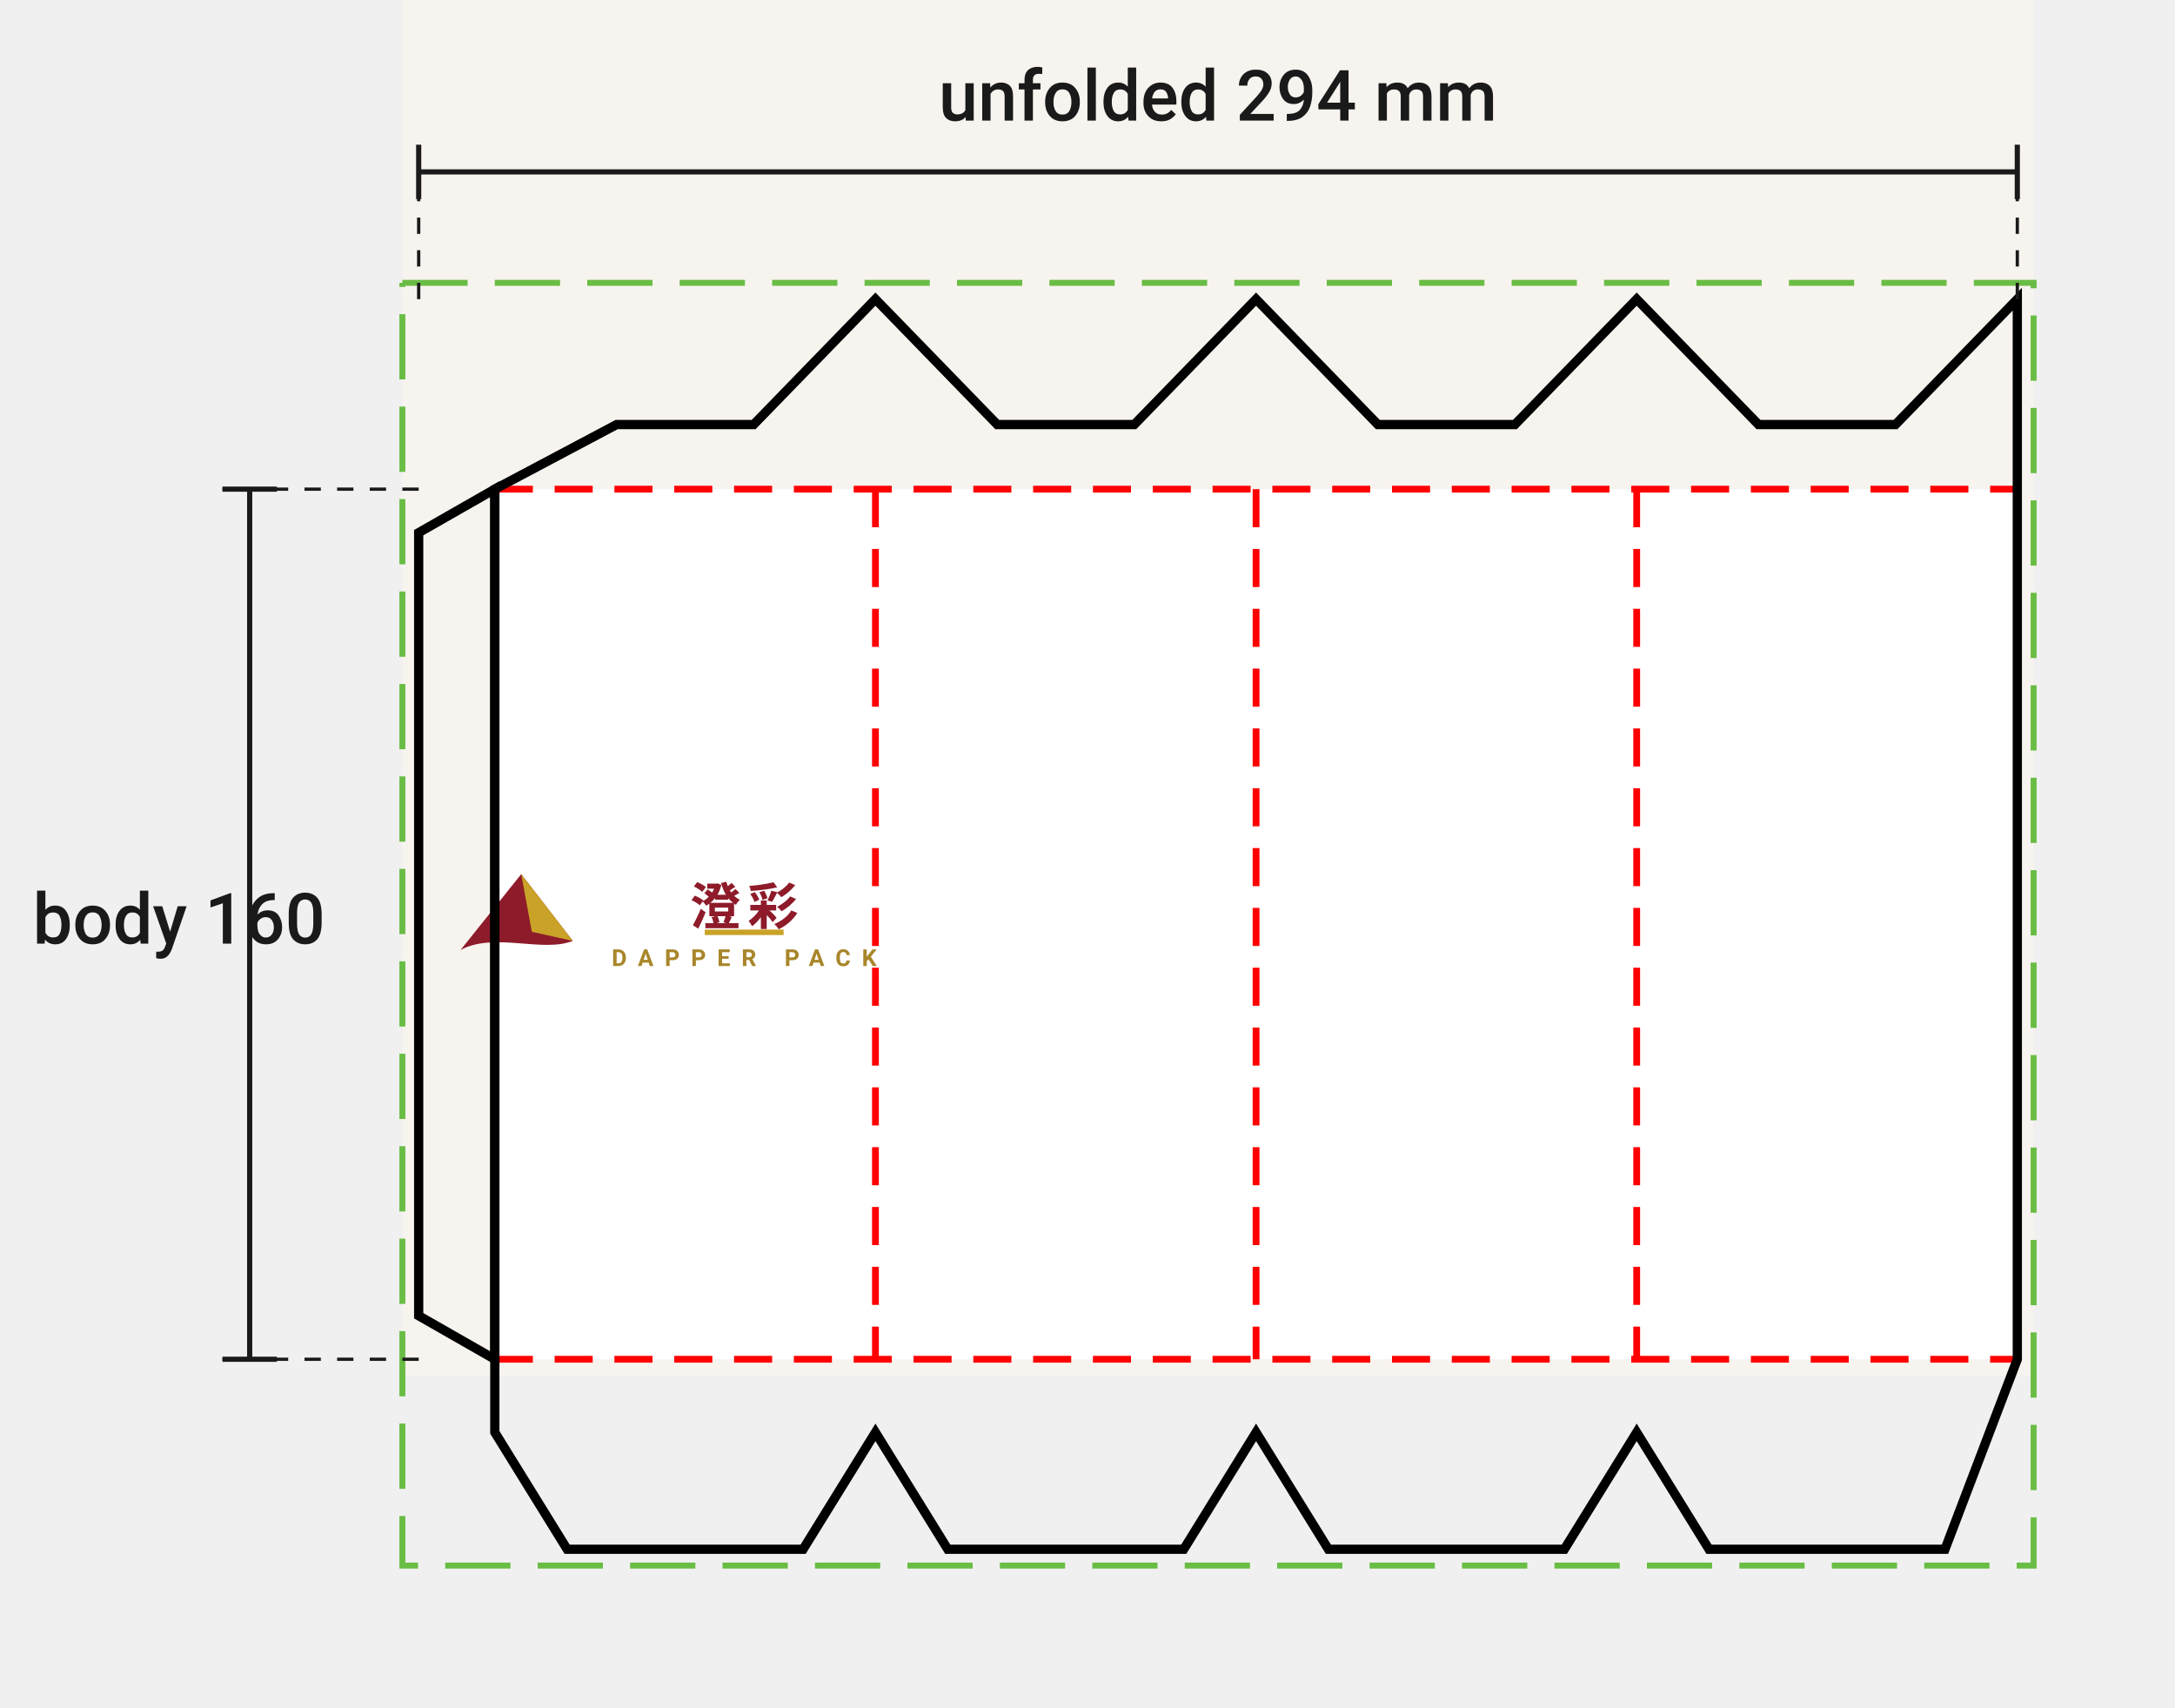
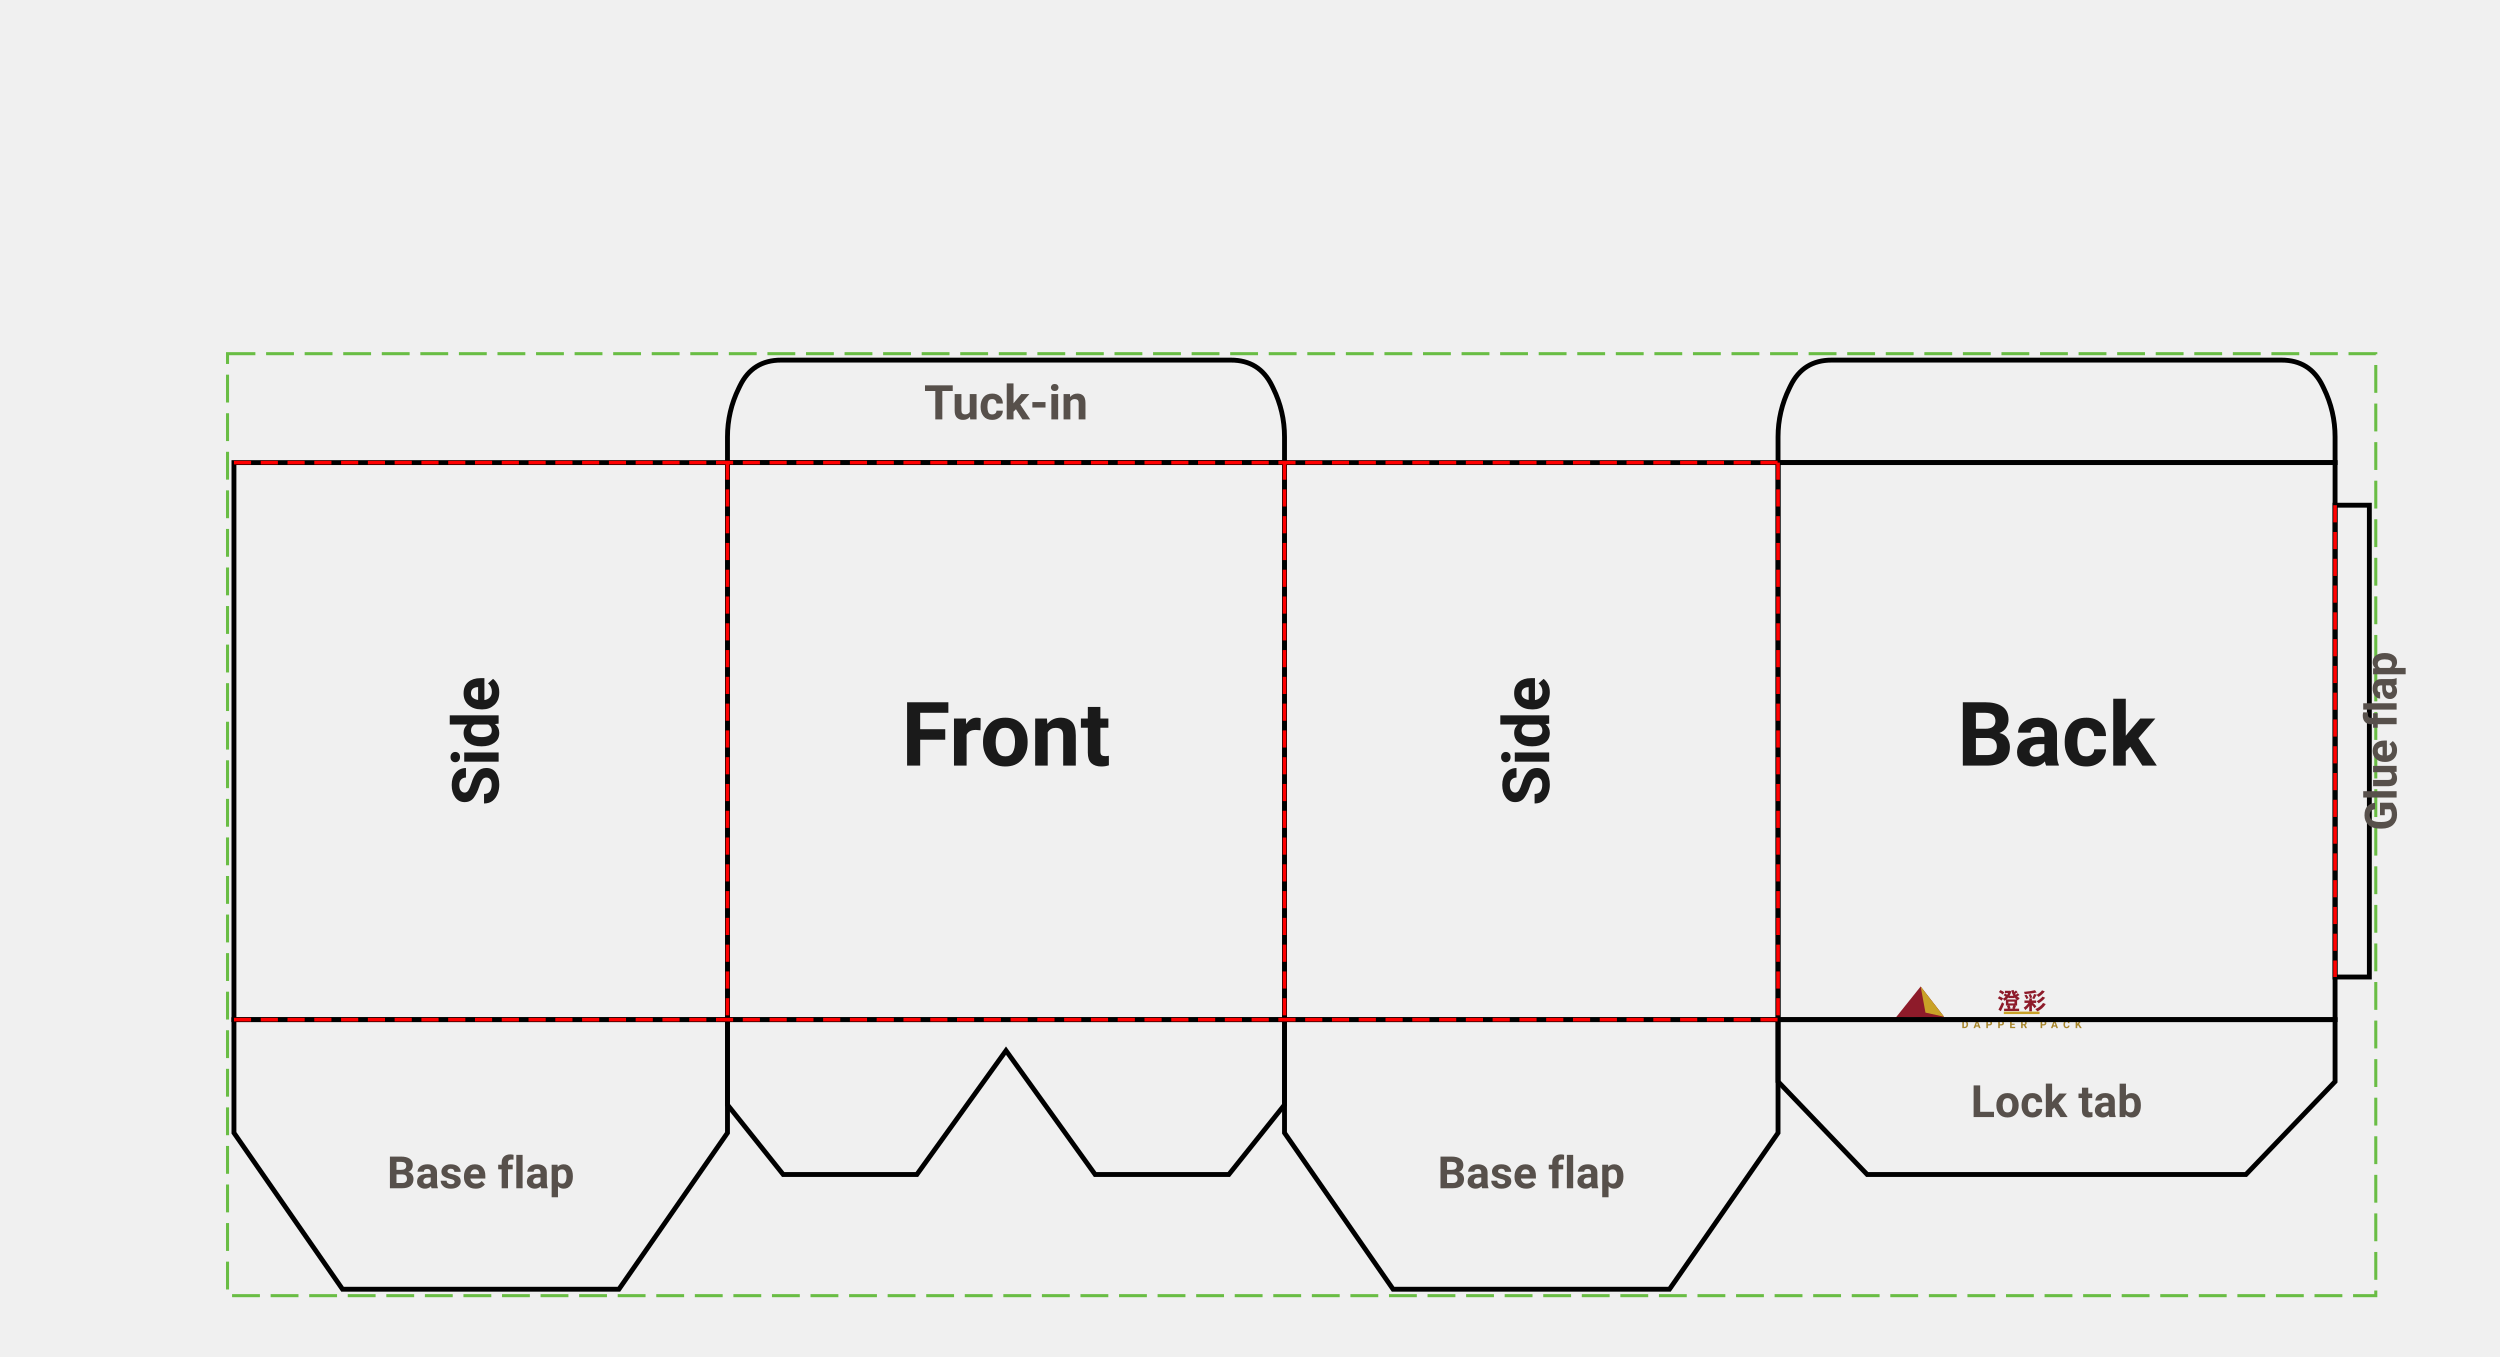
- <svg xmlns="http://www.w3.org/2000/svg" viewBox="-91.0 -45.1 400.0 313.9" width="400" height="314" role="img" aria-labelledby="tcarton-crashlock dcarton-crashlock">
-   <g>
-     <rect class="blank" x="-17.00" y="-47.80" width="300.00" height="255.60" fill="#F7F4EF" />
-     <rect x="0.00" y="44.80" width="70.00" height="160.00" fill="#FFFFFF" />
-     <rect x="70.00" y="44.80" width="70.00" height="160.00" fill="#FFFFFF" />
-     <rect x="140.00" y="44.80" width="70.00" height="160.00" fill="#FFFFFF" />
-     <rect x="210.00" y="44.80" width="70.00" height="160.00" fill="#FFFFFF" />
+ <svg xmlns="http://www.w3.org/2000/svg" viewBox="-109.2 -215.8 1166.9 632.7" width="1167" height="633" role="img" aria-labelledby="tcrash-lock dcrash-lock">
+   <g transform="translate(850.7,130.0) scale(1.15) translate(-60,-16)">
    <g class="brand__mark" transform="translate(3.74 124.80) scale(0.1395)">
      <path d="M -72 34 L 8 -66 L 76 22 C 36 38 -28 10 -72 34 Z" fill="#8E1B2A" />
      <path d="M 8 -66 L 76 22 L 22 10 Z" fill="#C9A227" />
    </g>
    <g class="wordmark">
      <text x="45.86" y="121.64" font-family="ui-sans-serif,system-ui,-apple-system,'Segoe UI',Roboto,'Helvetica Neue',Arial,sans-serif" font-size="9.3" font-weight="700" fill="#8E1B2A" letter-spacing="1.30" text-anchor="middle" dominant-baseline="middle">澄彩</text>
      <line x1="38.61" y1="126.29" x2="53.11" y2="126.29" stroke="#C9A227" stroke-width="1.00" />
      <text x="45.86" y="131.31" font-family="ui-sans-serif,system-ui,-apple-system,'Segoe UI',Roboto,'Helvetica Neue',Arial,sans-serif" font-size="4.3" font-weight="600" fill="#A8862A" letter-spacing="2.05" text-anchor="middle" dominant-baseline="middle">DAPPER PACK</text>
    </g>
-     <line x1="70.00" y1="44.80" x2="70.00" y2="204.80" stroke="#FF0000" stroke-width="1.25" stroke-dasharray="7 4" />
-     <line x1="140.00" y1="44.80" x2="140.00" y2="204.80" stroke="#FF0000" stroke-width="1.25" stroke-dasharray="7 4" />
-     <line x1="210.00" y1="44.80" x2="210.00" y2="204.80" stroke="#FF0000" stroke-width="1.25" stroke-dasharray="7 4" />
-     <line x1="0.00" y1="44.80" x2="280.00" y2="44.80" stroke="#FF0000" stroke-width="1.25" stroke-dasharray="7 4" />
-     <line x1="0.00" y1="204.80" x2="280.00" y2="204.80" stroke="#FF0000" stroke-width="1.25" stroke-dasharray="7 4" />
-     <line x1="0.00" y1="44.80" x2="0.00" y2="204.80" stroke="#FF0000" stroke-width="1.25" stroke-dasharray="7 4" />
-     <path d="M0.00,44.80 L22.40,32.92 L47.60,32.92 L70.00,9.86 L70.00,9.86 L92.40,32.92 L117.60,32.92 L140.00,9.86 L140.00,9.86 L162.40,32.92 L187.60,32.92 L210.00,9.86 L210.00,9.86 L232.40,32.92 L257.60,32.92 L280.00,9.86 L280.00,44.80 L280.00,204.80 L266.70,239.74 L223.30,239.74 L210.00,218.24 L210.00,218.24 L196.70,239.74 L153.30,239.74 L140.00,218.24 L140.00,218.24 L126.70,239.74 L83.30,239.74 L70.00,218.24 L70.00,218.24 L56.70,239.74 L13.30,239.74 L0.00,218.24 L0.00,204.80 Z" fill="none" stroke="#000000" stroke-width="1.7" stroke-linejoin="miter" />
-     <path d="M0.00,44.80 L-14.00,52.80 L-14.00,196.80 L0.00,204.80 Z" fill="none" stroke="#000000" stroke-width="1.7" stroke-linejoin="miter" />
-     <path d="M-17.00,6.86 L283.00,6.86 L283.00,242.74 L-17.00,242.74 L-17.00,6.86" fill="none" stroke="#69BD44" stroke-width="1.1" stroke-dasharray="12 5" />
-     <line x1="-14.00" y1="-13.54" x2="280.00" y2="-13.54" stroke="#1A1A1A" stroke-width="0.95" />
-     <line x1="-14.00" y1="9.86" x2="-14.00" y2="-18.54" stroke="#1A1A1A" stroke-width="0.6" stroke-dasharray="3 3" />
-     <line x1="-14.00" y1="-18.54" x2="-14.00" y2="-8.54" stroke="#1A1A1A" stroke-width="0.95" />
-     <line x1="280.00" y1="9.86" x2="280.00" y2="-18.54" stroke="#1A1A1A" stroke-width="0.6" stroke-dasharray="3 3" />
-     <line x1="280.00" y1="-18.54" x2="280.00" y2="-8.54" stroke="#1A1A1A" stroke-width="0.95" />
-     <text x="133.00" y="-26.54" font-family="ui-sans-serif,system-ui,-apple-system,'Segoe UI',Roboto,'Helvetica Neue',Arial,sans-serif" font-size="13" font-weight="500" fill="#1A1A1A" text-anchor="middle" dominant-baseline="middle">unfolded 294 mm</text>
-     <line x1="-45.08" y1="44.80" x2="-45.08" y2="204.80" stroke="#1A1A1A" stroke-width="0.95" />
-     <line x1="-14.00" y1="44.80" x2="-50.08" y2="44.80" stroke="#1A1A1A" stroke-width="0.6" stroke-dasharray="3 3" />
-     <line x1="-50.08" y1="44.80" x2="-40.08" y2="44.80" stroke="#1A1A1A" stroke-width="0.95" />
-     <line x1="-14.00" y1="204.80" x2="-50.08" y2="204.80" stroke="#1A1A1A" stroke-width="0.6" stroke-dasharray="3 3" />
-     <line x1="-50.08" y1="204.80" x2="-40.08" y2="204.80" stroke="#1A1A1A" stroke-width="0.95" />
-     <text x="-58.08" y="124.80" font-family="ui-sans-serif,system-ui,-apple-system,'Segoe UI',Roboto,'Helvetica Neue',Arial,sans-serif" font-size="13" font-weight="500" fill="#1A1A1A" text-anchor="middle" dominant-baseline="middle">body 160</text>
  </g>
+   <path d="M0.00,0.00 L230.36,0.00 L230.36,260.00 L0.00,260.00 L0.00,0.00 Z" fill="none" stroke="#000000" stroke-width="2.27" stroke-linejoin="miter" />
+   <path d="M490.36,0.00 L720.72,0.00 L720.72,260.00 L490.36,260.00 L490.36,0.00 Z" fill="none" stroke="#000000" stroke-width="2.27" stroke-linejoin="miter" />
+   <path d="M230.36,0.00 L490.36,0.00 L490.36,260.00 L230.36,260.00 L230.36,0.00 Z" fill="none" stroke="#000000" stroke-width="2.27" stroke-linejoin="miter" />
+   <path d="M230.36,0.00 L230.36,-11.96 Q230.36,-23.92 235.62,-34.66 L236.21,-35.88 Q242.06,-47.84 255.37,-47.84 L465.35,-47.84 Q478.66,-47.84 484.51,-35.88 L485.10,-34.66 Q490.36,-23.92 490.36,-11.96 L490.36,0.00 L230.36,0.00 Z" fill="none" stroke="#000000" stroke-width="2.27" stroke-linejoin="miter" />
+   <path d="M230.36,260.00 L230.36,299.75 L256.36,332.28 L318.76,332.28 L360.36,274.46 L401.96,332.28 L464.36,332.28 L490.36,299.75 L490.36,260.00 Z" fill="none" stroke="#000000" stroke-width="2.27" stroke-linejoin="miter" />
+   <path d="M720.72,0.00 L980.72,0.00 L980.72,260.00 L720.72,260.00 L720.72,0.00 Z" fill="none" stroke="#000000" stroke-width="2.27" stroke-linejoin="miter" />
+   <path d="M720.72,0.00 L720.72,-11.96 Q720.72,-23.92 725.98,-34.66 L726.57,-35.88 Q732.42,-47.84 745.73,-47.84 L955.71,-47.84 Q969.02,-47.84 974.87,-35.88 L975.46,-34.66 Q980.72,-23.92 980.72,-11.96 L980.72,0.00 L720.72,0.00 Z" fill="none" stroke="#000000" stroke-width="2.27" stroke-linejoin="miter" />
+   <path d="M720.72,260.00 L720.72,288.91 L762.32,332.28 L939.12,332.28 L980.72,288.91 L980.72,260.00 Z" fill="none" stroke="#000000" stroke-width="2.27" stroke-linejoin="miter" />
+   <path d="M0.00,260.00 L0.00,312.85 L50.68,385.84 L179.68,385.84 L230.36,312.85 L230.36,260.00 Z" fill="none" stroke="#000000" stroke-width="2.27" stroke-linejoin="miter" />
+   <path d="M490.36,260.00 L490.36,312.85 L541.04,385.84 L670.04,385.84 L720.72,312.85 L720.72,260.00 Z" fill="none" stroke="#000000" stroke-width="2.27" stroke-linejoin="miter" />
+   <path d="M980.72,19.89 L996.72,19.89 L996.72,240.11 L980.72,240.11 L980.72,19.89 Z" fill="none" stroke="#000000" stroke-width="2.27" stroke-linejoin="miter" />
+   <line x1="230.36" y1="0.00" x2="230.36" y2="260.00" stroke="#FF0000" stroke-width="1.69" stroke-dasharray="8 4.5" />
+   <line x1="490.36" y1="0.00" x2="490.36" y2="260.00" stroke="#FF0000" stroke-width="1.69" stroke-dasharray="8 4.5" />
+   <line x1="720.72" y1="0.00" x2="720.72" y2="260.00" stroke="#FF0000" stroke-width="1.69" stroke-dasharray="8 4.5" />
+   <line x1="0.00" y1="0.00" x2="720.72" y2="0.00" stroke="#FF0000" stroke-width="1.69" stroke-dasharray="8 4.5" />
+   <line x1="0.00" y1="260.00" x2="720.72" y2="260.00" stroke="#FF0000" stroke-width="1.69" stroke-dasharray="8 4.5" />
+   <line x1="980.72" y1="19.89" x2="980.72" y2="240.11" stroke="#FF0000" stroke-width="1.69" stroke-dasharray="8 4.5" />
+   <path d="M-3.00,-50.84 L999.72,-50.84 L999.72,388.84 L-3.00,388.84 Z" fill="none" stroke="#69BD44" stroke-width="1.43" stroke-dasharray="13 5" />
+   <text x="360.36" y="130.00" font-family="ui-sans-serif,system-ui,-apple-system,'Segoe UI',Roboto,'Helvetica Neue',Arial,sans-serif" font-size="41.6" font-weight="600" fill="#1A1A1A" text-anchor="middle" dominant-baseline="middle">Front</text>
+   <text x="115.18" y="130.00" transform="rotate(-90 115.18 130.00)" font-family="ui-sans-serif,system-ui,-apple-system,'Segoe UI',Roboto,'Helvetica Neue',Arial,sans-serif" font-size="30.4" font-weight="600" fill="#1A1A1A" text-anchor="middle" dominant-baseline="middle">Side</text>
+   <text x="605.54" y="130.00" transform="rotate(-90 605.54 130.00)" font-family="ui-sans-serif,system-ui,-apple-system,'Segoe UI',Roboto,'Helvetica Neue',Arial,sans-serif" font-size="30.4" font-weight="600" fill="#1A1A1A" text-anchor="middle" dominant-baseline="middle">Side</text>
+   <text x="850.72" y="130.00" font-family="ui-sans-serif,system-ui,-apple-system,'Segoe UI',Roboto,'Helvetica Neue',Arial,sans-serif" font-size="41.6" font-weight="600" fill="#1A1A1A" text-anchor="middle" dominant-baseline="middle">Back</text>
+   <text x="1003.73" y="130.00" transform="rotate(-90 1003.73 130.00)" font-family="ui-sans-serif,system-ui,-apple-system,'Segoe UI',Roboto,'Helvetica Neue',Arial,sans-serif" font-size="20.8" font-weight="600" fill="#57504B" text-anchor="middle" dominant-baseline="middle">Glue flap</text>
+   <text x="360.36" y="-26.31" font-family="ui-sans-serif,system-ui,-apple-system,'Segoe UI',Roboto,'Helvetica Neue',Arial,sans-serif" font-size="22.4" font-weight="600" fill="#57504B" text-anchor="middle" dominant-baseline="middle">Tuck-in</text>
+   <text x="850.72" y="299.75" font-family="ui-sans-serif,system-ui,-apple-system,'Segoe UI',Roboto,'Helvetica Neue',Arial,sans-serif" font-size="20.8" font-weight="600" fill="#57504B" text-anchor="middle" dominant-baseline="middle">Lock tab</text>
+   <text x="115.18" y="332.99" font-family="ui-sans-serif,system-ui,-apple-system,'Segoe UI',Roboto,'Helvetica Neue',Arial,sans-serif" font-size="20.8" font-weight="600" fill="#57504B" text-anchor="middle" dominant-baseline="middle">Base flap</text>
+   <text x="605.54" y="332.99" font-family="ui-sans-serif,system-ui,-apple-system,'Segoe UI',Roboto,'Helvetica Neue',Arial,sans-serif" font-size="20.8" font-weight="600" fill="#57504B" text-anchor="middle" dominant-baseline="middle">Base flap</text>
</svg>
